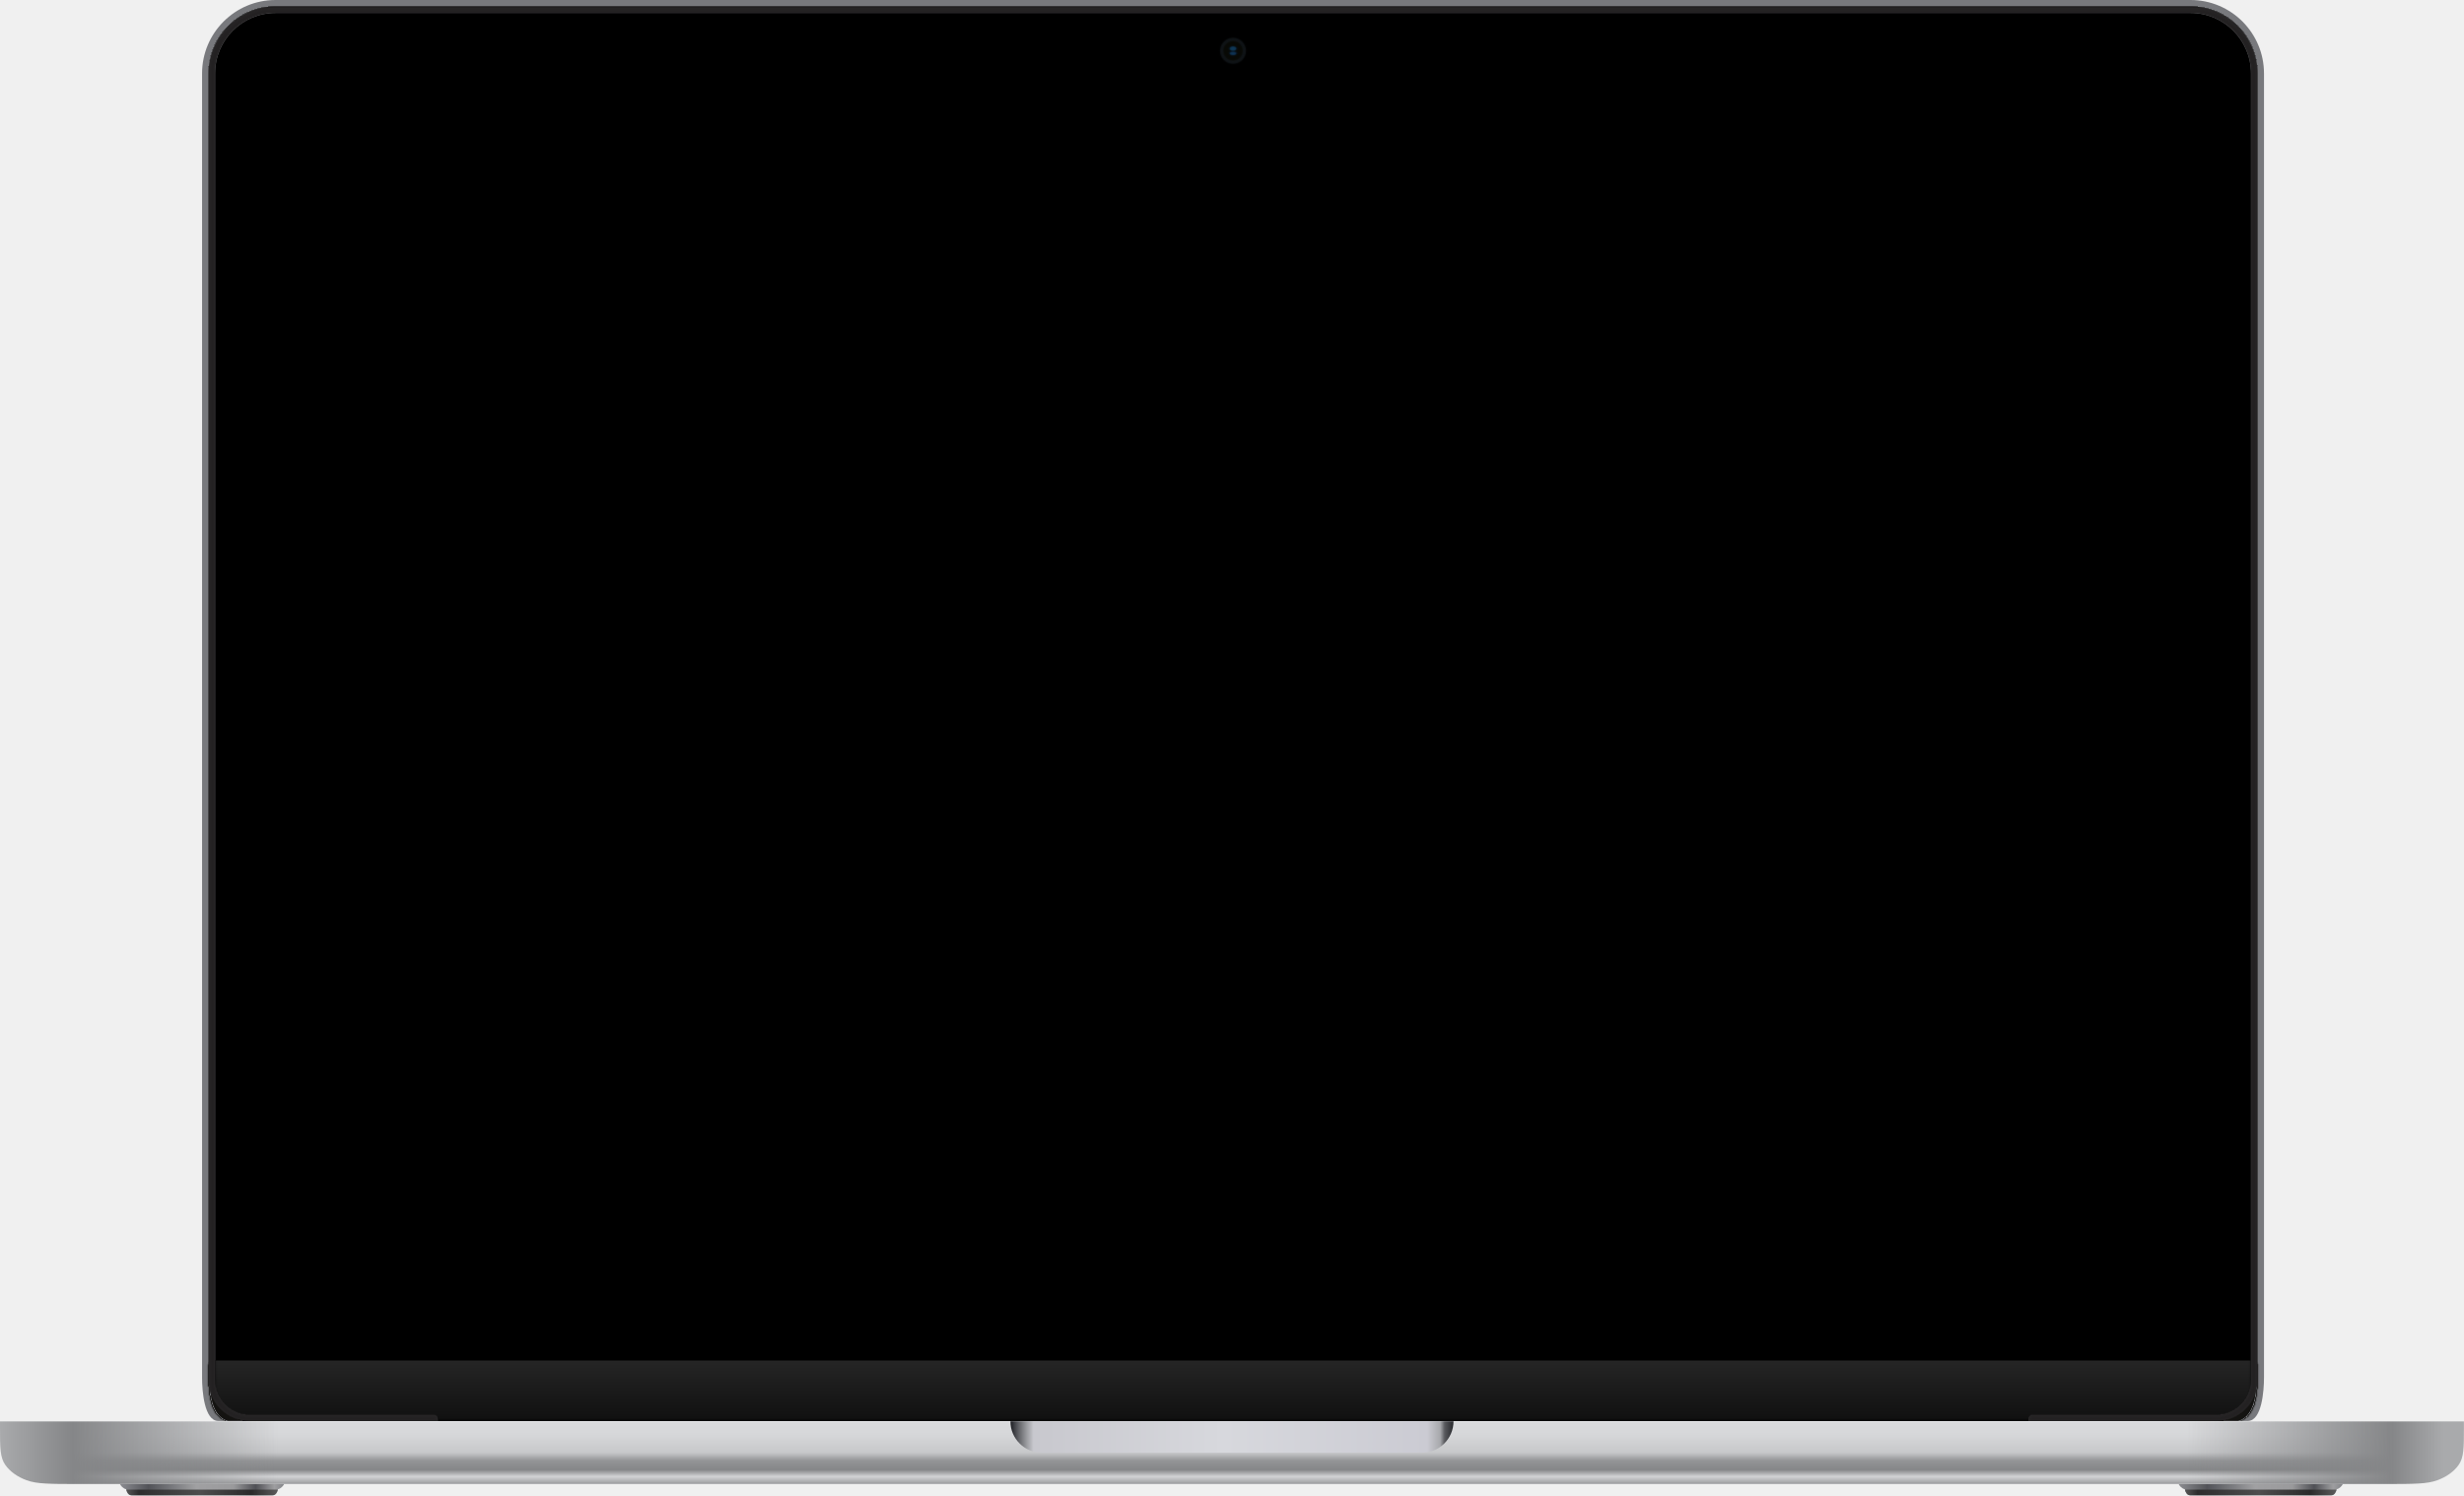
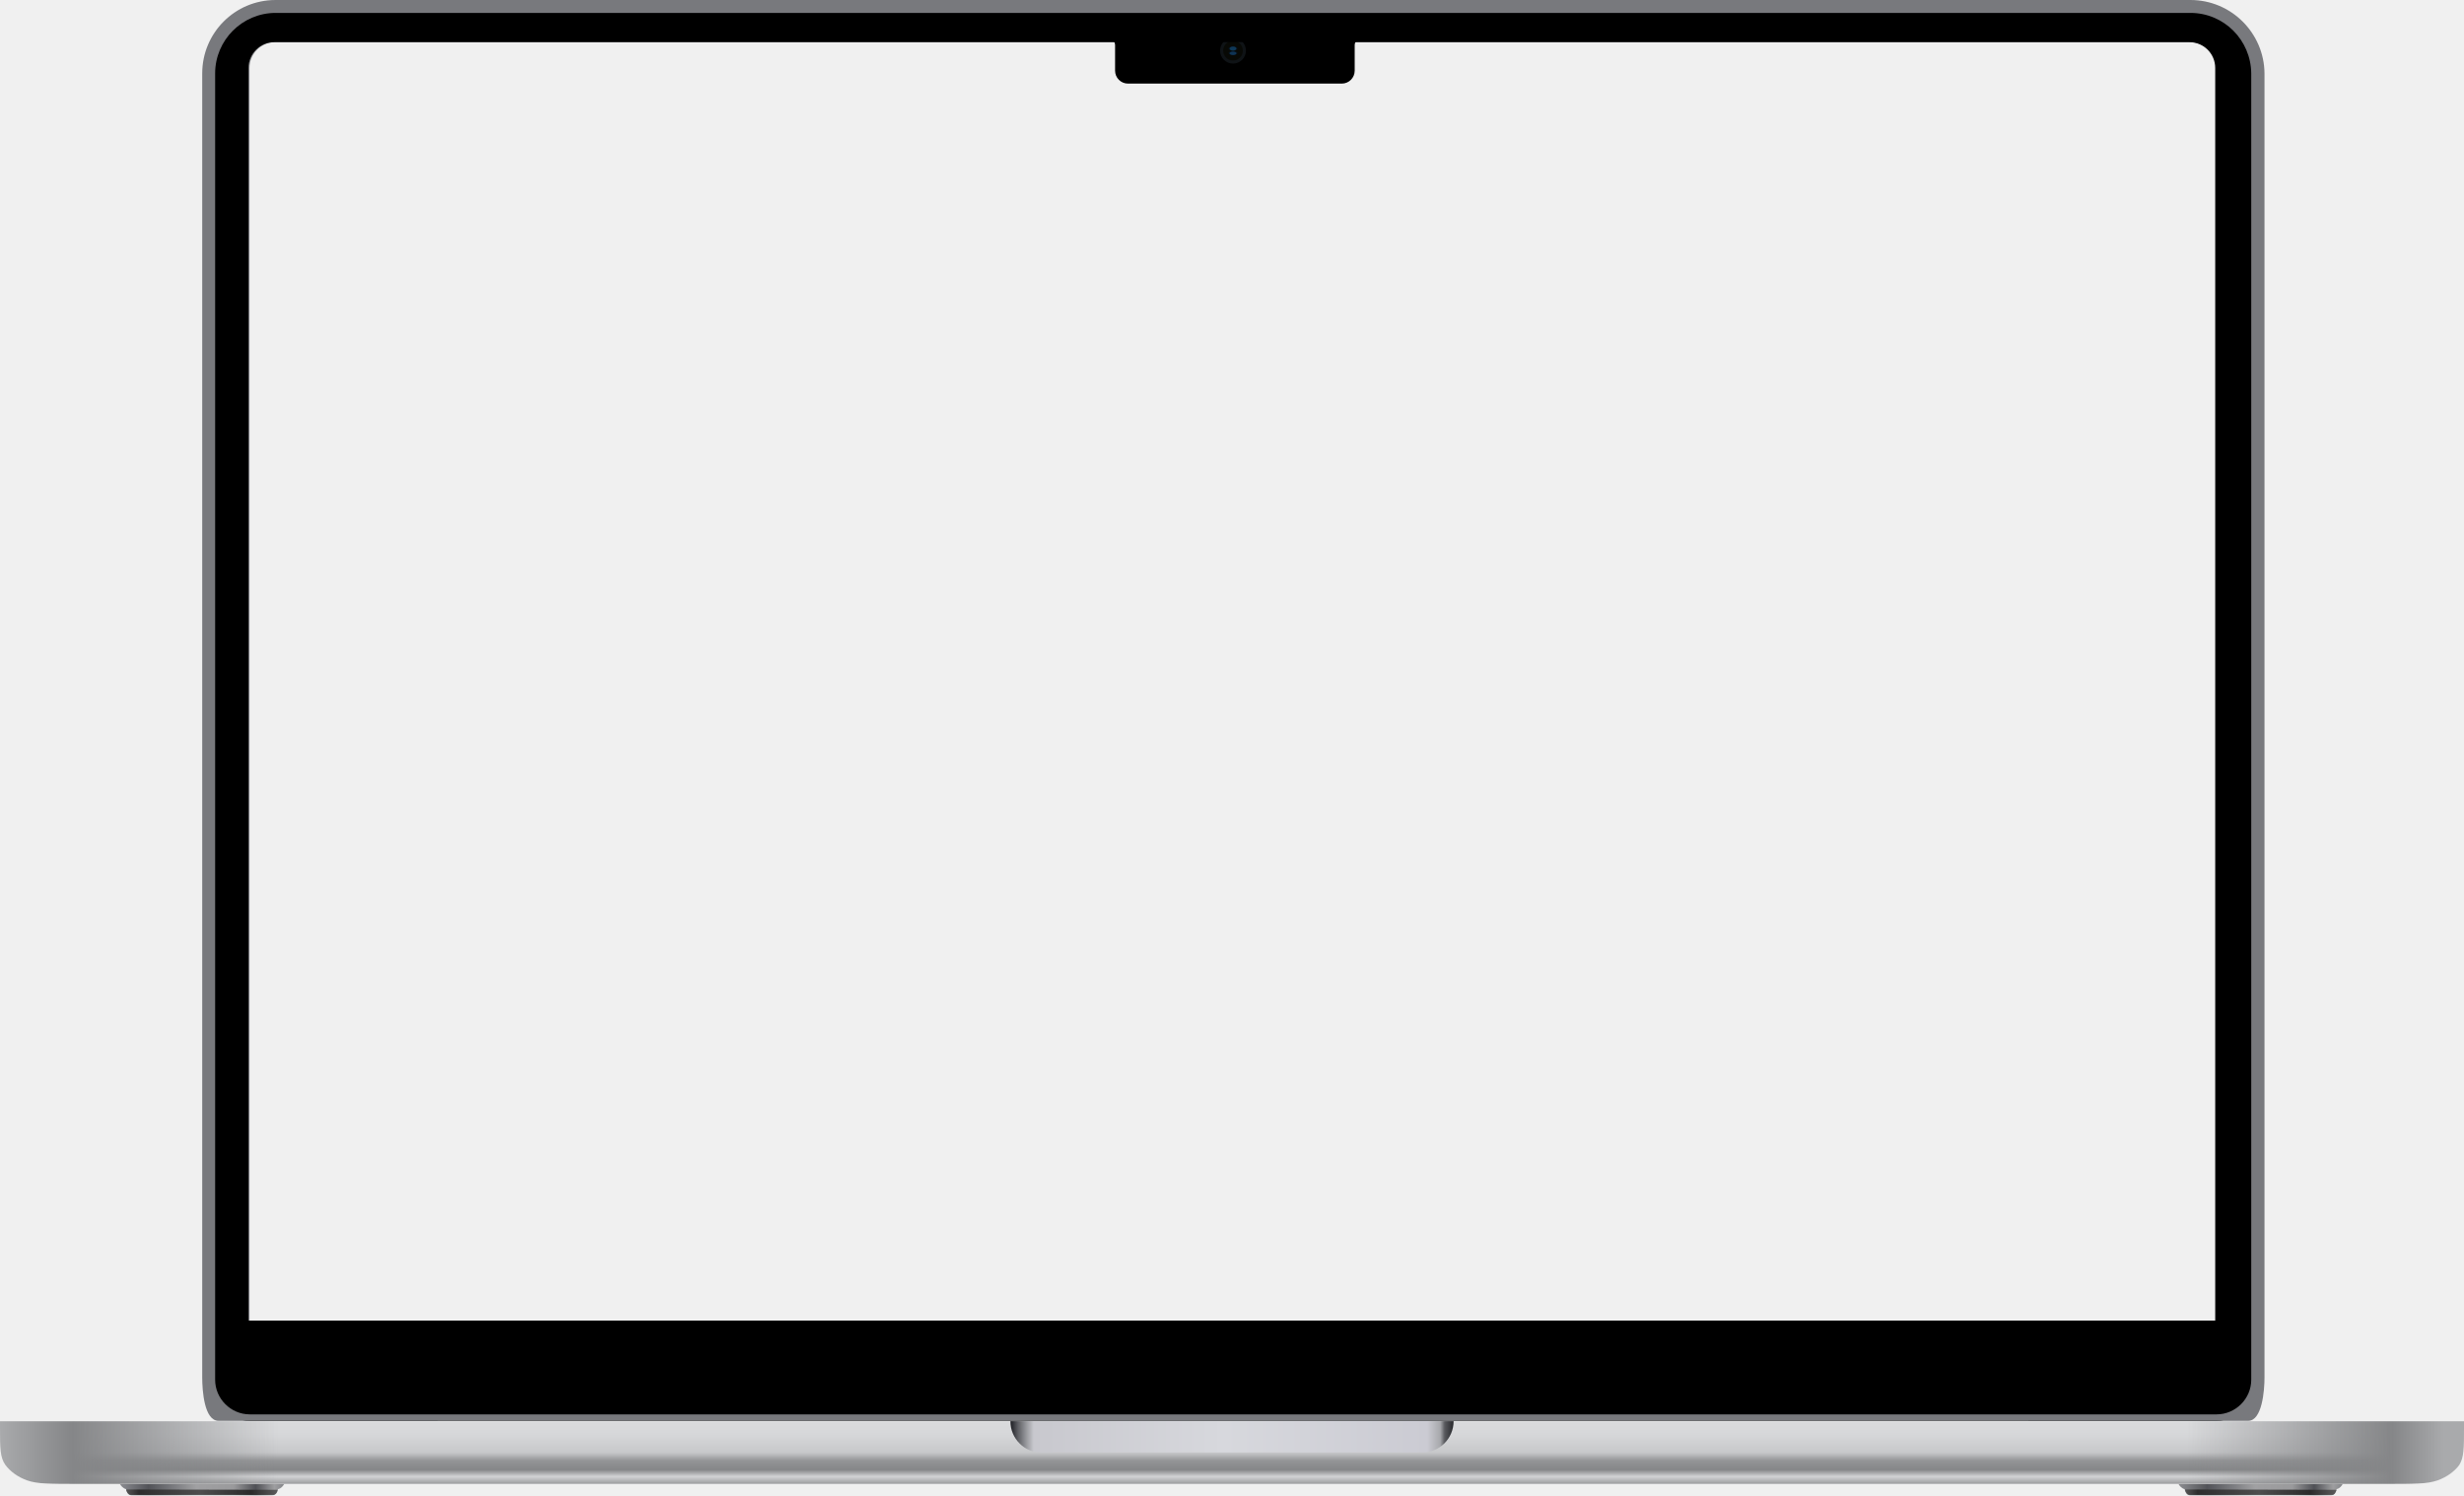
- <svg xmlns="http://www.w3.org/2000/svg" width="725" height="440" viewBox="0 0 725 440" fill="none">
-   <path d="M687.524 438.225C688.496 438.022 689.144 437.126 689.347 436.703H641.035C641.238 437.126 641.886 438.022 642.858 438.225C642.96 438.816 643.405 440 644.377 440H686.004C686.977 440 687.422 438.816 687.524 438.225Z" fill="url(#paint0_linear_611_3389)" />
-   <path fill-rule="evenodd" clip-rule="evenodd" d="M687.477 438.437V438.351H642.883C643.021 438.97 643.47 440 644.377 440H686.004C686.87 440 687.318 439.06 687.477 438.437Z" fill="url(#paint1_linear_611_3389)" />
-   <path d="M81.785 438.225C82.758 438.022 83.406 437.126 83.608 436.703H35.297C35.499 437.126 36.148 438.022 37.12 438.225C37.221 438.816 37.667 440 38.639 440H80.266C81.238 440 81.684 438.816 81.785 438.225Z" fill="url(#paint2_linear_611_3389)" />
-   <path fill-rule="evenodd" clip-rule="evenodd" d="M81.743 438.437V438.351H37.148C37.287 438.97 37.736 440 38.642 440H80.269C81.136 440 81.584 439.06 81.743 438.437Z" fill="url(#paint3_linear_611_3389)" />
-   <mask id="mask0_611_3389" style="mask-type:alpha" maskUnits="userSpaceOnUse" x="0" y="418" width="725" height="19">
-     <path d="M724.983 420.215V418.24H0V420.215C0 425.987 0 428.872 1.56 431.076C2.931 433.015 5.12 434.592 7.813 435.58C10.874 436.703 14.88 436.703 22.894 436.703H702.089C710.102 436.703 714.109 436.703 717.17 435.58C719.862 434.592 722.051 433.015 723.423 431.076C724.983 428.872 724.983 425.987 724.983 420.215Z" fill="white" />
+ <svg xmlns="http://www.w3.org/2000/svg" version="1.1" id="Layer_1" x="0px" y="0px" viewBox="0 0 725 440" style="enable-background:new 0 0 725 440;" xml:space="preserve">
+   <style type="text/css">
+ 	.st0{fill:url(#SVGID_1_);}
+ 	.st1{fill-rule:evenodd;clip-rule:evenodd;fill:url(#SVGID_00000048494036890677147880000004285467492002803119_);}
+ 	.st2{fill:url(#SVGID_00000070838122230869023050000003465333835234704283_);}
+ 	.st3{fill-rule:evenodd;clip-rule:evenodd;fill:url(#SVGID_00000059269303249573472830000010233395219980071562_);}
+ 	.st4{fill:#FFFFFF;filter:url(#Adobe_OpacityMaskFilter);}
+ 	.st5{mask:url(#mask0_686_2452_00000173871858931231471460000009432360136766707333_);}
+ 	.st6{fill:url(#SVGID_00000008865963785264534860000006018582300251599515_);}
+ 	.st7{fill:url(#SVGID_00000124868026831715560930000017548325776283533702_);}
+ 	.st8{fill:url(#SVGID_00000175313173786540971910000001007333969162906752_);}
+ 	.st9{fill:url(#SVGID_00000043415941592475799480000002443673085633305506_);}
+ 	.st10{filter:url(#Adobe_OpacityMaskFilter_00000035501881235742972240000007324239098029239954_);}
+ 	.st11{mask:url(#mask1_686_2452_00000003807622318438792150000011326062529703450814_);}
+ 	.st12{fill:#141311;}
+ 	.st13{fill:url(#SVGID_00000072247604213683265230000014337557610684688830_);}
+ 	.st14{fill-rule:evenodd;clip-rule:evenodd;fill:#232122;}
+ 	.st15{fill:#78797D;}
+ 	.st16{fill:#0F1316;}
+ 	.st17{fill:#080905;}
+ 	.st18{fill:#05111D;}
+ 	.st19{fill:#0F3455;}
+ 	.st20{fill:#0F3857;}
+ </style>
+   <linearGradient id="SVGID_1_" gradientUnits="userSpaceOnUse" x1="641.035" y1="3.963" x2="689.347" y2="3.963" gradientTransform="matrix(1 0 0 -1 0 442.315)">
+     <stop offset="0" style="stop-color:#8C8D91" />
+     <stop offset="0.173" style="stop-color:#525358" />
+     <stop offset="0.318" style="stop-color:#78797D" />
+     <stop offset="0.465" style="stop-color:#A0A0A2" />
+     <stop offset="0.692" style="stop-color:#9A9A9C" />
+     <stop offset="0.826" style="stop-color:#4F5055" />
+     <stop offset="0.941" style="stop-color:#9E9EA0" />
+     <stop offset="1" style="stop-color:#848589" />
+   </linearGradient>
+   <path class="st0" d="M687.5,438.2c1-0.2,1.6-1.1,1.8-1.5H641c0.2,0.4,0.9,1.3,1.8,1.5c0.1,0.6,0.5,1.8,1.5,1.8H686  C687,440,687.4,438.8,687.5,438.2z" />
+   <linearGradient id="SVGID_00000139263657367994911320000014288623716331902394_" gradientUnits="userSpaceOnUse" x1="642.883" y1="3.139" x2="687.477" y2="3.139" gradientTransform="matrix(1 0 0 -1 0 442.315)">
+     <stop offset="0" style="stop-color:#575757" />
+     <stop offset="8.278461e-02" style="stop-color:#2D2D2D" />
+     <stop offset="0.49" style="stop-color:#4E4E4E" />
+     <stop offset="0.825" style="stop-color:#2A2A2A" />
+     <stop offset="1" style="stop-color:#5C5C5C" />
+   </linearGradient>
+   <path style="fill-rule:evenodd;clip-rule:evenodd;fill:url(#SVGID_00000139263657367994911320000014288623716331902394_);" d="  M687.5,438.4L687.5,438.4l-44.6-0.1c0.1,0.6,0.6,1.6,1.5,1.6H686C686.9,440,687.3,439.1,687.5,438.4z" />
+   <linearGradient id="SVGID_00000166662588144623024150000007043038462158636166_" gradientUnits="userSpaceOnUse" x1="35.297" y1="3.963" x2="83.608" y2="3.963" gradientTransform="matrix(1 0 0 -1 0 442.315)">
+     <stop offset="0" style="stop-color:#8C8D91" />
+     <stop offset="0.173" style="stop-color:#525358" />
+     <stop offset="0.318" style="stop-color:#78797D" />
+     <stop offset="0.465" style="stop-color:#A0A0A2" />
+     <stop offset="0.692" style="stop-color:#9A9A9C" />
+     <stop offset="0.826" style="stop-color:#4F5055" />
+     <stop offset="0.941" style="stop-color:#9E9EA0" />
+     <stop offset="1" style="stop-color:#848589" />
+   </linearGradient>
+   <path style="fill:url(#SVGID_00000166662588144623024150000007043038462158636166_);" d="M81.8,438.2c1-0.2,1.6-1.1,1.8-1.5H35.3  c0.2,0.4,0.9,1.3,1.8,1.5c0.1,0.6,0.5,1.8,1.5,1.8h41.6C81.2,440,81.7,438.8,81.8,438.2z" />
+   <linearGradient id="SVGID_00000078029227019746893320000018323999413179518886_" gradientUnits="userSpaceOnUse" x1="37.148" y1="3.139" x2="81.743" y2="3.139" gradientTransform="matrix(1 0 0 -1 0 442.315)">
+     <stop offset="0" style="stop-color:#575757" />
+     <stop offset="8.278461e-02" style="stop-color:#2D2D2D" />
+     <stop offset="0.49" style="stop-color:#4E4E4E" />
+     <stop offset="0.825" style="stop-color:#2A2A2A" />
+     <stop offset="1" style="stop-color:#5C5C5C" />
+   </linearGradient>
+   <path style="fill-rule:evenodd;clip-rule:evenodd;fill:url(#SVGID_00000078029227019746893320000018323999413179518886_);" d="  M81.7,438.4L81.7,438.4l-44.6-0.1c0.1,0.6,0.6,1.6,1.5,1.6h41.6C81.1,440,81.6,439.1,81.7,438.4z" />
+   <defs>
+     <filter id="Adobe_OpacityMaskFilter" filterUnits="userSpaceOnUse" x="0" y="418.2" width="725" height="18.5">
+       <feColorMatrix type="matrix" values="1 0 0 0 0  0 1 0 0 0  0 0 1 0 0  0 0 0 1 0" />
+     </filter>
+   </defs>
+   <mask maskUnits="userSpaceOnUse" x="0" y="418.2" width="725" height="18.5" id="mask0_686_2452_00000173871858931231471460000009432360136766707333_">
+     <path class="st4" d="M725,420.2v-2H0v2c0,5.8,0,8.7,1.6,10.9c1.4,1.9,3.6,3.5,6.3,4.5c3.1,1.1,7.1,1.1,15.1,1.1h679.2   c8,0,12,0,15.1-1.1c2.7-1,4.9-2.6,6.3-4.5C725,428.9,725,426,725,420.2z" />
  </mask>
-   <g mask="url(#mask0_611_3389)">
-     <path d="M724.983 420.215V418.24H0V420.215C0 425.987 0 428.872 1.56 431.076C2.931 433.015 5.12 434.592 7.813 435.58C10.874 436.703 14.88 436.703 22.894 436.703H702.089C710.102 436.703 714.109 436.703 717.17 435.58C719.862 434.592 722.051 433.015 723.423 431.076C724.983 428.872 724.983 425.987 724.983 420.215Z" fill="url(#paint4_linear_611_3389)" />
-     <rect x="643.582" y="418.24" width="81.402" height="18.463" fill="url(#paint5_linear_611_3389)" />
-     <rect width="82.037" height="18.463" transform="matrix(-1 0 0 1 82.0391 418.24)" fill="url(#paint6_linear_611_3389)" />
+   <g class="st5">
+     <linearGradient id="SVGID_00000040543922850906809080000000950903268223762587_" gradientUnits="userSpaceOnUse" x1="362.491" y1="24.075" x2="362.491" y2="5.612" gradientTransform="matrix(1 0 0 -1 0 442.315)">
+       <stop offset="0" style="stop-color:#DADBDD" />
+       <stop offset="0.213" style="stop-color:#D6D7D9" />
+       <stop offset="0.498" style="stop-color:#C7C8CA" />
+       <stop offset="0.626" style="stop-color:#949597" />
+       <stop offset="0.772" style="stop-color:#858688" />
+       <stop offset="0.88" style="stop-color:#D2D3D5" />
+       <stop offset="1" style="stop-color:#999A9C" />
+     </linearGradient>
+     <path style="fill:url(#SVGID_00000040543922850906809080000000950903268223762587_);" d="M725,420.2v-2H0v2c0,5.8,0,8.7,1.6,10.9   c1.4,1.9,3.6,3.5,6.3,4.5c3.1,1.1,7.1,1.1,15.1,1.1h679.2c8,0,12,0,15.1-1.1c2.7-1,4.9-2.6,6.3-4.5C725,428.9,725,426,725,420.2z" />
+     <linearGradient id="SVGID_00000139263890357679254980000017348436259795547540_" gradientUnits="userSpaceOnUse" x1="724.984" y1="14.844" x2="643.582" y2="14.844" gradientTransform="matrix(1 0 0 -1 0 442.315)">
+       <stop offset="7.280230e-02" style="stop-color:#A9AAAC" />
+       <stop offset="0.26" style="stop-color:#858688" />
+       <stop offset="1" style="stop-color:#858688;stop-opacity:0" />
+     </linearGradient>
+     <rect x="643.6" y="418.2" style="fill:url(#SVGID_00000139263890357679254980000017348436259795547540_);" width="81.4" height="18.5" />
+     <linearGradient id="SVGID_00000183217539383699635120000018355126063022615178_" gradientUnits="userSpaceOnUse" x1="-37.962" y1="433.084" x2="-120" y2="433.084" gradientTransform="matrix(-1 0 0 -1 -37.9609 860.555)">
+       <stop offset="0" style="stop-color:#A9AAAC" />
+       <stop offset="0.26" style="stop-color:#858688" />
+       <stop offset="1" style="stop-color:#858688;stop-opacity:0" />
+     </linearGradient>
+     <rect x="0" y="418.2" style="fill:url(#SVGID_00000183217539383699635120000018355126063022615178_);" width="82" height="18.5" />
  </g>
-   <path d="M297.305 418.24H427.674C427.674 423.339 423.541 427.472 418.443 427.472H306.536C301.438 427.472 297.305 423.339 297.305 418.24Z" fill="url(#paint7_linear_611_3389)" />
-   <path d="M666.153 21.622C666.153 9.681 656.473 0 644.531 0H81.079C69.138 0 59.457 9.681 59.457 21.622L59.457 405.418C59.457 409.234 60.093 418.137 64.227 418.137H661.384C665.517 418.137 666.153 409.234 666.153 405.418V21.622Z" fill="#78797D" />
-   <mask id="mask1_611_3389" style="mask-type:alpha" maskUnits="userSpaceOnUse" x="59" y="398" width="608" height="21">
-     <path d="M59.457 418.137V405.418C59.457 401.555 62.589 398.423 66.453 398.423H659.158C663.021 398.423 666.153 401.555 666.153 405.418V418.137H661.384H64.227H59.457Z" fill="black" />
+   <linearGradient id="SVGID_00000091737834935045580890000011714484309833846194_" gradientUnits="userSpaceOnUse" x1="297.613" y1="19.459" x2="427.674" y2="19.459" gradientTransform="matrix(1 0 0 -1 0 442.315)">
+     <stop offset="0" style="stop-color:#25262B" />
+     <stop offset="1.565900e-02" style="stop-color:#606166" />
+     <stop offset="3.581900e-02" style="stop-color:#9FA0A4" />
+     <stop offset="5.043510e-02" style="stop-color:#C8C8CE" />
+     <stop offset="0.479" style="stop-color:#D7D8DD" />
+     <stop offset="0.941" style="stop-color:#CBCBD3" />
+     <stop offset="0.97" style="stop-color:#A7A8AC" />
+     <stop offset="0.98" style="stop-color:#595A5E" />
+     <stop offset="1" style="stop-color:#27282C" />
+   </linearGradient>
+   <path style="fill:url(#SVGID_00000091737834935045580890000011714484309833846194_);" d="M297.3,418.2h130.4c0,5.1-4.1,9.2-9.2,9.2  H306.5C301.4,427.5,297.3,423.3,297.3,418.2z" />
+   <defs>
+     <filter id="Adobe_OpacityMaskFilter_00000154403850621283421150000001925182361903804319_" filterUnits="userSpaceOnUse" x="61.7" y="400.5" width="602.3" height="17.7">
+       <feColorMatrix type="matrix" values="1 0 0 0 0  0 1 0 0 0  0 0 1 0 0  0 0 0 1 0" />
+     </filter>
+   </defs>
+   <mask maskUnits="userSpaceOnUse" x="61.7" y="400.5" width="602.3" height="17.7" id="mask1_686_2452_00000003807622318438792150000011326062529703450814_">
+     <path style="filter:url(#Adobe_OpacityMaskFilter_00000154403850621283421150000001925182361903804319_);" d="M59.5,418.1v-12.7   c0-3.9,3.1-7,7-7h592.7c3.9,0,7,3.1,7,7v12.7h-4.8H64.2H59.5z" />
  </mask>
-   <g mask="url(#mask1_611_3389)">
-     <g filter="url(#filter0_d_611_3389)">
-       <path d="M658.523 418.137C664.454 416.442 663.989 406.971 663.922 401.978C663.91 401.076 663.165 400.306 662.285 400.502C654.143 402.312 657.036 417.838 651.846 418.137H658.523Z" fill="#141311" />
+   <g class="st11">
+     <g>
+       <path class="st12" d="M658.5,418.1c5.9-1.7,5.5-11.2,5.4-16.2c0-0.9-0.8-1.7-1.6-1.5c-8.1,1.8-5.2,17.3-10.4,17.6H658.5z" />
    </g>
-     <g filter="url(#filter1_d_611_3389)">
-       <path d="M67.117 418.137C61.186 416.442 61.652 406.971 61.719 401.978C61.731 401.076 62.475 400.306 63.356 400.502C71.498 402.312 68.605 417.838 73.795 418.137H67.117Z" fill="#141311" />
+     <g>
+       <path class="st12" d="M67.1,418.1c-5.9-1.7-5.5-11.2-5.4-16.2c0-0.9,0.8-1.7,1.6-1.5c8.1,1.8,5.2,17.3,10.4,17.6H67.1z" />
    </g>
  </g>
-   <path d="M644.532 3.816H81.08C71.246 3.816 63.273 11.788 63.273 21.622V406.054C63.273 411.674 67.829 416.229 73.449 416.229H652.163C657.783 416.229 662.338 411.674 662.338 406.054V21.622C662.338 11.788 654.366 3.816 644.532 3.816Z" fill="black" />
-   <g filter="url(#filter2_ii_611_3389)">
-     <path d="M652.163 418.137C657.773 418.137 662.323 413.052 662.338 406.773V400.33H63.273V406.741C63.273 413.035 67.829 418.137 73.449 418.137H652.163Z" fill="url(#paint8_linear_611_3389)" />
+   <g>
+     <linearGradient id="SVGID_00000145763726033048492810000006173449936090832034_" gradientUnits="userSpaceOnUse" x1="362.806" y1="41.985" x2="362.806" y2="24.178" gradientTransform="matrix(1 0 0 -1 0 442.315)">
+       <stop offset="0" style="stop-color:#252525" />
+       <stop offset="1" style="stop-color:#101010" />
+     </linearGradient>
+     <path style="fill:url(#SVGID_00000145763726033048492810000006173449936090832034_);" d="M652.2,418.1c5.6,0,10.2-5.1,10.2-11.4   v-6.4H63.3v6.4c0,6.3,4.6,11.4,10.2,11.4H652.2z" />
  </g>
-   <g filter="url(#filter3_ii_611_3389)">
-     <path fill-rule="evenodd" clip-rule="evenodd" d="M644.533 1.908H81.082C70.194 1.908 61.367 10.734 61.367 21.622V406.054C61.367 412.727 66.777 418.137 73.45 418.137H128.778V417.501C128.778 416.799 128.208 416.229 127.506 416.229H73.45C67.831 416.229 63.275 411.674 63.275 406.054V21.622C63.275 11.788 71.247 3.816 81.082 3.816H644.533C654.368 3.816 662.34 11.788 662.34 21.622V406.054C662.34 411.674 657.784 416.229 652.165 416.229H598.109C597.406 416.229 596.837 416.799 596.837 417.501V418.137H652.165C658.838 418.137 664.248 412.727 664.248 406.054V21.622C664.248 10.734 655.421 1.908 644.533 1.908Z" fill="#232122" />
+   <g>
+     <path class="st14" d="M644.5,1.9H81.1c-10.9,0-19.7,8.8-19.7,19.7v384.4c0,6.7,5.4,12.1,12.1,12.1h55.3v-0.6c0-0.7-0.6-1.3-1.3-1.3   H73.5c-5.6,0-10.2-4.6-10.2-10.2V21.6c0-9.8,8-17.8,17.8-17.8h563.5c9.8,0,17.8,8,17.8,17.8v384.4c0,5.6-4.6,10.2-10.2,10.2h-54.1   c-0.7,0-1.3,0.6-1.3,1.3v0.6h55.3c6.7,0,12.1-5.4,12.1-12.1V21.6C664.2,10.7,655.4,1.9,644.5,1.9z" />
  </g>
-   <path d="M321.504 11.381H326.167C327.221 11.381 328.075 12.235 328.075 13.289V20.753C328.075 22.86 329.783 24.568 331.891 24.568H394.745C396.852 24.568 398.561 22.86 398.561 20.753V13.289C398.561 12.235 399.415 11.381 400.468 11.381H405.131H321.504Z" fill="black" />
-   <g filter="url(#filter4_f_611_3389)">
-     <circle cx="362.808" cy="14.945" r="3.816" fill="#0F1316" />
+   <path class="st15" d="M644.5,0H81.1C69.1,0,59.5,9.7,59.5,21.6v383.8c0,3.8,0.6,12.7,4.8,12.7h597.2c4.1,0,4.8-8.9,4.8-12.7V21.6  C666.2,9.7,656.5,0,644.5,0z M652.2,388.6H73.4V20c0-4.2,3.4-7.6,7.6-7.6h563.5c4.2,0,7.6,3.4,7.6,7.6V388.6z" />
+   <path d="M321.5,11.4h4.7c1.1,0,1.9,0.9,1.9,1.9v7.5c0,2.1,1.7,3.8,3.8,3.8h62.9c2.1,0,3.8-1.7,3.8-3.8v-7.5c0-1.1,0.9-1.9,1.9-1.9  h4.7H321.5z" />
+   <g>
+     <circle class="st16" cx="362.8" cy="14.9" r="3.8" />
  </g>
-   <g filter="url(#filter5_f_611_3389)">
-     <circle cx="362.811" cy="14.945" r="2.862" fill="#080905" />
+   <g>
+     <circle class="st17" cx="362.8" cy="14.9" r="2.9" />
  </g>
-   <g filter="url(#filter6_f_611_3389)">
-     <ellipse cx="362.811" cy="15.581" rx="1.272" ry="0.636" fill="#05111D" />
+   <g>
+     <ellipse class="st18" cx="362.8" cy="15.6" rx="1.3" ry="0.6" />
  </g>
-   <g filter="url(#filter7_f_611_3389)">
-     <ellipse cx="362.811" cy="14.309" rx="1.272" ry="0.636" fill="#05111D" />
+   <g>
+     <ellipse class="st18" cx="362.8" cy="14.3" rx="1.3" ry="0.6" />
  </g>
-   <g filter="url(#filter8_f_611_3389)">
-     <ellipse cx="362.809" cy="15.74" rx="0.954" ry="0.477" fill="#0F3455" />
+   <g>
+     <ellipse class="st19" cx="362.8" cy="15.7" rx="1" ry="0.5" />
  </g>
-   <g filter="url(#filter9_f_611_3389)">
-     <ellipse cx="362.809" cy="14.309" rx="0.954" ry="0.636" fill="#0F3857" />
+   <g>
+     <ellipse class="st20" cx="362.8" cy="14.3" rx="1" ry="0.6" />
  </g>
-   <defs>
-     <filter id="filter0_d_611_3389" x="651.53" y="399.835" width="13.381" height="18.938" filterUnits="userSpaceOnUse" color-interpolation-filters="sRGB">
-       <feFlood flood-opacity="0" result="BackgroundImageFix" />
-       <feColorMatrix in="SourceAlpha" type="matrix" values="0 0 0 0 0 0 0 0 0 0 0 0 0 0 0 0 0 0 127 0" result="hardAlpha" />
-       <feOffset dx="0.318" />
-       <feGaussianBlur stdDeviation="0.318" />
-       <feComposite in2="hardAlpha" operator="out" />
-       <feColorMatrix type="matrix" values="0 0 0 0 0.078 0 0 0 0 0.075 0 0 0 0 0.067 0 0 0 1 0" />
-       <feBlend mode="normal" in2="BackgroundImageFix" result="effect1_dropShadow_611_3389" />
-       <feBlend mode="normal" in="SourceGraphic" in2="effect1_dropShadow_611_3389" result="shape" />
-     </filter>
-     <filter id="filter1_d_611_3389" x="60.73" y="399.835" width="13.381" height="18.938" filterUnits="userSpaceOnUse" color-interpolation-filters="sRGB">
-       <feFlood flood-opacity="0" result="BackgroundImageFix" />
-       <feColorMatrix in="SourceAlpha" type="matrix" values="0 0 0 0 0 0 0 0 0 0 0 0 0 0 0 0 0 0 127 0" result="hardAlpha" />
-       <feOffset dx="-0.318" />
-       <feGaussianBlur stdDeviation="0.318" />
-       <feComposite in2="hardAlpha" operator="out" />
-       <feColorMatrix type="matrix" values="0 0 0 0 0.078 0 0 0 0 0.075 0 0 0 0 0.067 0 0 0 1 0" />
-       <feBlend mode="normal" in2="BackgroundImageFix" result="effect1_dropShadow_611_3389" />
-       <feBlend mode="normal" in="SourceGraphic" in2="effect1_dropShadow_611_3389" result="shape" />
-     </filter>
-     <filter id="filter2_ii_611_3389" x="62.956" y="400.012" width="599.702" height="18.125" filterUnits="userSpaceOnUse" color-interpolation-filters="sRGB">
-       <feFlood flood-opacity="0" result="BackgroundImageFix" />
-       <feBlend mode="normal" in="SourceGraphic" in2="BackgroundImageFix" result="shape" />
-       <feColorMatrix in="SourceAlpha" type="matrix" values="0 0 0 0 0 0 0 0 0 0 0 0 0 0 0 0 0 0 127 0" result="hardAlpha" />
-       <feOffset dx="-0.318" dy="-0.318" />
-       <feGaussianBlur stdDeviation="0.318" />
-       <feComposite in2="hardAlpha" operator="arithmetic" k2="-1" k3="1" />
-       <feColorMatrix type="matrix" values="0 0 0 0 0 0 0 0 0 0 0 0 0 0 0 0 0 0 0.5 0" />
-       <feBlend mode="normal" in2="shape" result="effect1_innerShadow_611_3389" />
-       <feColorMatrix in="SourceAlpha" type="matrix" values="0 0 0 0 0 0 0 0 0 0 0 0 0 0 0 0 0 0 127 0" result="hardAlpha" />
-       <feOffset dx="0.318" dy="-0.318" />
-       <feGaussianBlur stdDeviation="0.318" />
-       <feComposite in2="hardAlpha" operator="arithmetic" k2="-1" k3="1" />
-       <feColorMatrix type="matrix" values="0 0 0 0 0 0 0 0 0 0 0 0 0 0 0 0 0 0 0.5 0" />
-       <feBlend mode="normal" in2="effect1_innerShadow_611_3389" result="effect2_innerShadow_611_3389" />
-     </filter>
-     <filter id="filter3_ii_611_3389" x="61.367" y="1.908" width="602.879" height="416.547" filterUnits="userSpaceOnUse" color-interpolation-filters="sRGB">
-       <feFlood flood-opacity="0" result="BackgroundImageFix" />
-       <feBlend mode="normal" in="SourceGraphic" in2="BackgroundImageFix" result="shape" />
-       <feColorMatrix in="SourceAlpha" type="matrix" values="0 0 0 0 0 0 0 0 0 0 0 0 0 0 0 0 0 0 127 0" result="hardAlpha" />
-       <feOffset dy="0.318" />
-       <feGaussianBlur stdDeviation="0.477" />
-       <feComposite in2="hardAlpha" operator="arithmetic" k2="-1" k3="1" />
-       <feColorMatrix type="matrix" values="0 0 0 0 1 0 0 0 0 1 0 0 0 0 1 0 0 0 0.1 0" />
-       <feBlend mode="normal" in2="shape" result="effect1_innerShadow_611_3389" />
-       <feColorMatrix in="SourceAlpha" type="matrix" values="0 0 0 0 0 0 0 0 0 0 0 0 0 0 0 0 0 0 127 0" result="hardAlpha" />
-       <feOffset dy="0.318" />
-       <feGaussianBlur stdDeviation="0.318" />
-       <feComposite in2="hardAlpha" operator="arithmetic" k2="-1" k3="1" />
-       <feColorMatrix type="matrix" values="0 0 0 0 0 0 0 0 0 0 0 0 0 0 0 0 0 0 0.5 0" />
-       <feBlend mode="normal" in2="effect1_innerShadow_611_3389" result="effect2_innerShadow_611_3389" />
-     </filter>
-     <filter id="filter4_f_611_3389" x="358.356" y="10.493" width="8.905" height="8.903" filterUnits="userSpaceOnUse" color-interpolation-filters="sRGB">
-       <feFlood flood-opacity="0" result="BackgroundImageFix" />
-       <feBlend mode="normal" in="SourceGraphic" in2="BackgroundImageFix" result="shape" />
-       <feGaussianBlur stdDeviation="0.318" result="effect1_foregroundBlur_611_3389" />
-     </filter>
-     <filter id="filter5_f_611_3389" x="359.313" y="11.447" width="6.995" height="6.995" filterUnits="userSpaceOnUse" color-interpolation-filters="sRGB">
-       <feFlood flood-opacity="0" result="BackgroundImageFix" />
-       <feBlend mode="normal" in="SourceGraphic" in2="BackgroundImageFix" result="shape" />
-       <feGaussianBlur stdDeviation="0.318" result="effect1_foregroundBlur_611_3389" />
-     </filter>
-     <filter id="filter6_f_611_3389" x="360.903" y="14.309" width="3.815" height="2.544" filterUnits="userSpaceOnUse" color-interpolation-filters="sRGB">
-       <feFlood flood-opacity="0" result="BackgroundImageFix" />
-       <feBlend mode="normal" in="SourceGraphic" in2="BackgroundImageFix" result="shape" />
-       <feGaussianBlur stdDeviation="0.318" result="effect1_foregroundBlur_611_3389" />
-     </filter>
-     <filter id="filter7_f_611_3389" x="360.903" y="13.037" width="3.815" height="2.544" filterUnits="userSpaceOnUse" color-interpolation-filters="sRGB">
-       <feFlood flood-opacity="0" result="BackgroundImageFix" />
-       <feBlend mode="normal" in="SourceGraphic" in2="BackgroundImageFix" result="shape" />
-       <feGaussianBlur stdDeviation="0.318" result="effect1_foregroundBlur_611_3389" />
-     </filter>
-     <filter id="filter8_f_611_3389" x="361.22" y="14.627" width="3.178" height="2.226" filterUnits="userSpaceOnUse" color-interpolation-filters="sRGB">
-       <feFlood flood-opacity="0" result="BackgroundImageFix" />
-       <feBlend mode="normal" in="SourceGraphic" in2="BackgroundImageFix" result="shape" />
-       <feGaussianBlur stdDeviation="0.318" result="effect1_foregroundBlur_611_3389" />
-     </filter>
-     <filter id="filter9_f_611_3389" x="361.22" y="13.037" width="3.178" height="2.544" filterUnits="userSpaceOnUse" color-interpolation-filters="sRGB">
-       <feFlood flood-opacity="0" result="BackgroundImageFix" />
-       <feBlend mode="normal" in="SourceGraphic" in2="BackgroundImageFix" result="shape" />
-       <feGaussianBlur stdDeviation="0.318" result="effect1_foregroundBlur_611_3389" />
-     </filter>
-     <linearGradient id="paint0_linear_611_3389" x1="641.035" y1="438.351" x2="689.347" y2="438.351" gradientUnits="userSpaceOnUse">
-       <stop stop-color="#8C8D91" />
-       <stop offset="0.173" stop-color="#525358" />
-       <stop offset="0.318" stop-color="#78797D" />
-       <stop offset="0.465" stop-color="#A0A0A2" />
-       <stop offset="0.691" stop-color="#9A9A9C" />
-       <stop offset="0.826" stop-color="#4F5055" />
-       <stop offset="0.941" stop-color="#9E9EA0" />
-       <stop offset="1" stop-color="#848589" />
-     </linearGradient>
-     <linearGradient id="paint1_linear_611_3389" x1="642.883" y1="439.176" x2="687.477" y2="439.176" gradientUnits="userSpaceOnUse">
-       <stop stop-color="#575757" />
-       <stop offset="0.083" stop-color="#2D2D2D" />
-       <stop offset="0.49" stop-color="#4E4E4E" />
-       <stop offset="0.825" stop-color="#2A2A2A" />
-       <stop offset="1" stop-color="#5C5C5C" />
-     </linearGradient>
-     <linearGradient id="paint2_linear_611_3389" x1="35.297" y1="438.351" x2="83.608" y2="438.351" gradientUnits="userSpaceOnUse">
-       <stop stop-color="#8C8D91" />
-       <stop offset="0.173" stop-color="#525358" />
-       <stop offset="0.318" stop-color="#78797D" />
-       <stop offset="0.465" stop-color="#A0A0A2" />
-       <stop offset="0.691" stop-color="#9A9A9C" />
-       <stop offset="0.826" stop-color="#4F5055" />
-       <stop offset="0.941" stop-color="#9E9EA0" />
-       <stop offset="1" stop-color="#848589" />
-     </linearGradient>
-     <linearGradient id="paint3_linear_611_3389" x1="37.148" y1="439.176" x2="81.743" y2="439.176" gradientUnits="userSpaceOnUse">
-       <stop stop-color="#575757" />
-       <stop offset="0.083" stop-color="#2D2D2D" />
-       <stop offset="0.49" stop-color="#4E4E4E" />
-       <stop offset="0.825" stop-color="#2A2A2A" />
-       <stop offset="1" stop-color="#5C5C5C" />
-     </linearGradient>
-     <linearGradient id="paint4_linear_611_3389" x1="362.491" y1="418.24" x2="362.491" y2="436.703" gradientUnits="userSpaceOnUse">
-       <stop stop-color="#DADBDD" />
-       <stop offset="0.214" stop-color="#D6D7D9" />
-       <stop offset="0.498" stop-color="#C7C8CA" />
-       <stop offset="0.626" stop-color="#949597" />
-       <stop offset="0.772" stop-color="#858688" />
-       <stop offset="0.88" stop-color="#D2D3D5" />
-       <stop offset="1" stop-color="#999A9C" />
-     </linearGradient>
-     <linearGradient id="paint5_linear_611_3389" x1="724.984" y1="427.751" x2="643.582" y2="427.751" gradientUnits="userSpaceOnUse">
-       <stop offset="0.073" stop-color="#A9AAAC" />
-       <stop offset="0.26" stop-color="#858688" />
-       <stop offset="1" stop-color="#858688" stop-opacity="0" />
-     </linearGradient>
-     <linearGradient id="paint6_linear_611_3389" x1="82.037" y1="9.511" x2="2.80797e-08" y2="9.511" gradientUnits="userSpaceOnUse">
-       <stop stop-color="#A9AAAC" />
-       <stop offset="0.26" stop-color="#858688" />
-       <stop offset="1" stop-color="#858688" stop-opacity="0" />
-     </linearGradient>
-     <linearGradient id="paint7_linear_611_3389" x1="297.613" y1="422.716" x2="427.674" y2="422.716" gradientUnits="userSpaceOnUse">
-       <stop stop-color="#25262B" />
-       <stop offset="0.016" stop-color="#606166" />
-       <stop offset="0.036" stop-color="#9FA0A4" />
-       <stop offset="0.05" stop-color="#C8C8CE" />
-       <stop offset="0.479" stop-color="#D7D8DD" />
-       <stop offset="0.941" stop-color="#CBCBD3" />
-       <stop offset="0.97" stop-color="#A7A8AC" />
-       <stop offset="0.98" stop-color="#595A5E" />
-       <stop offset="1" stop-color="#27282C" />
-     </linearGradient>
-     <linearGradient id="paint8_linear_611_3389" x1="362.806" y1="400.33" x2="362.806" y2="418.137" gradientUnits="userSpaceOnUse">
-       <stop stop-color="#252525" />
-       <stop offset="1" stop-color="#101010" />
-     </linearGradient>
-   </defs>
+   <path d="M644.5,3.8H81.1c-9.8,0-17.8,8-17.8,17.8v384.4c0,5.6,4.6,10.2,10.2,10.2h578.7c5.6,0,10.2-4.6,10.2-10.2V21.6  C662.3,11.8,654.4,3.8,644.5,3.8z M651.9,388.6H73.1V20c0-4.2,3.4-7.6,7.6-7.6h563.5c4.2,0,7.6,3.4,7.6,7.6V388.6z" />
</svg>
